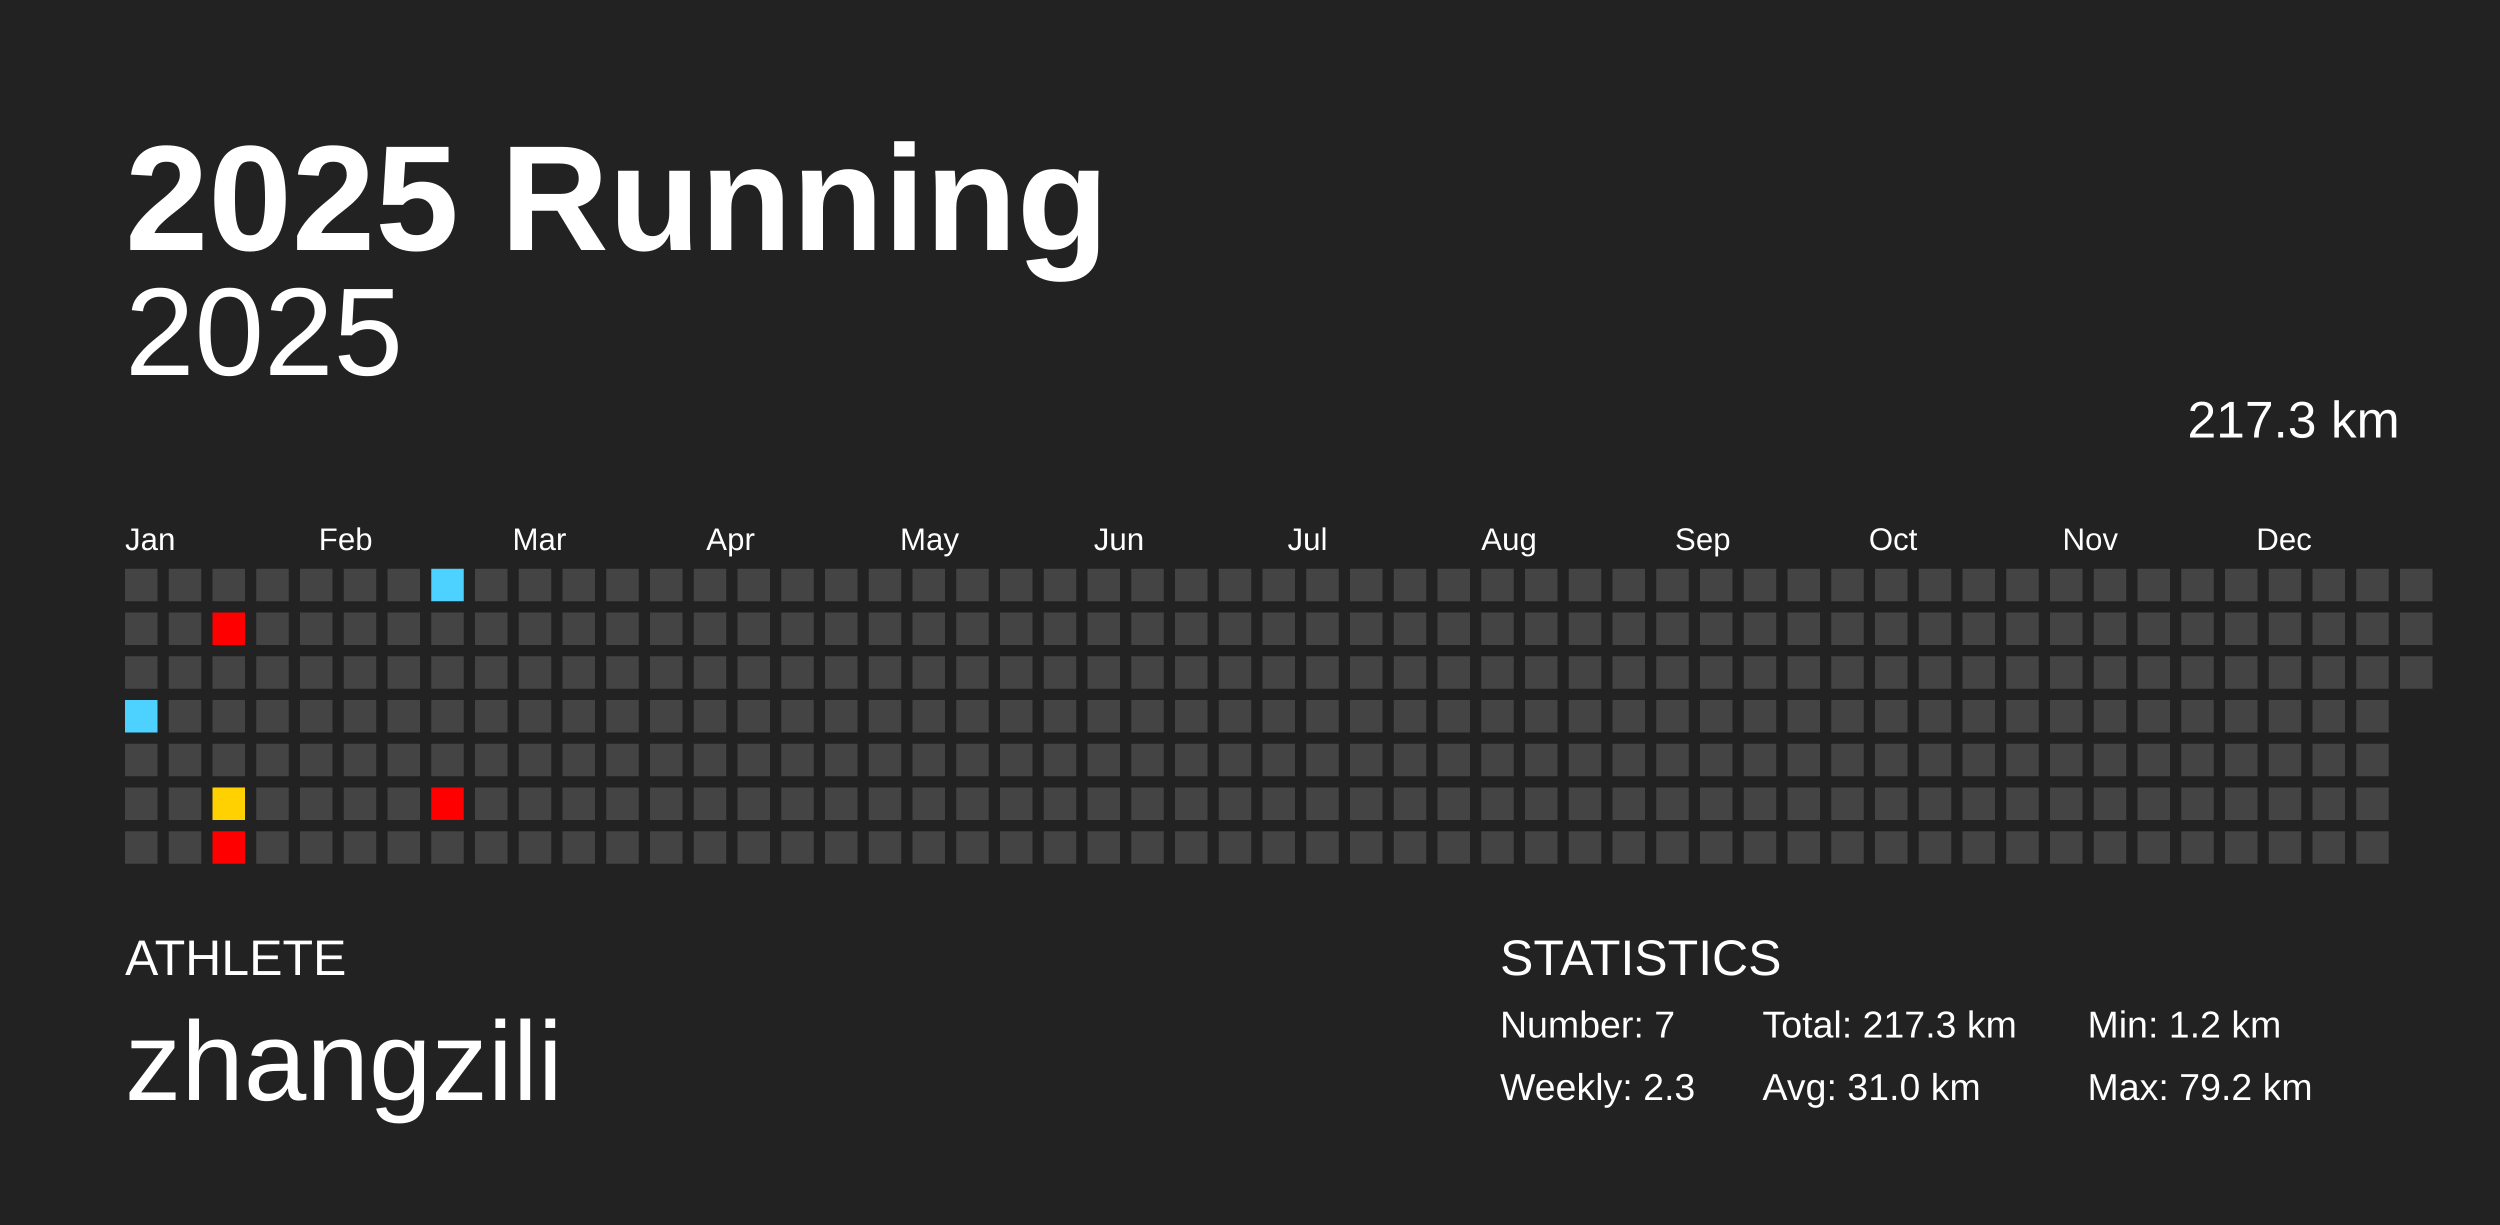
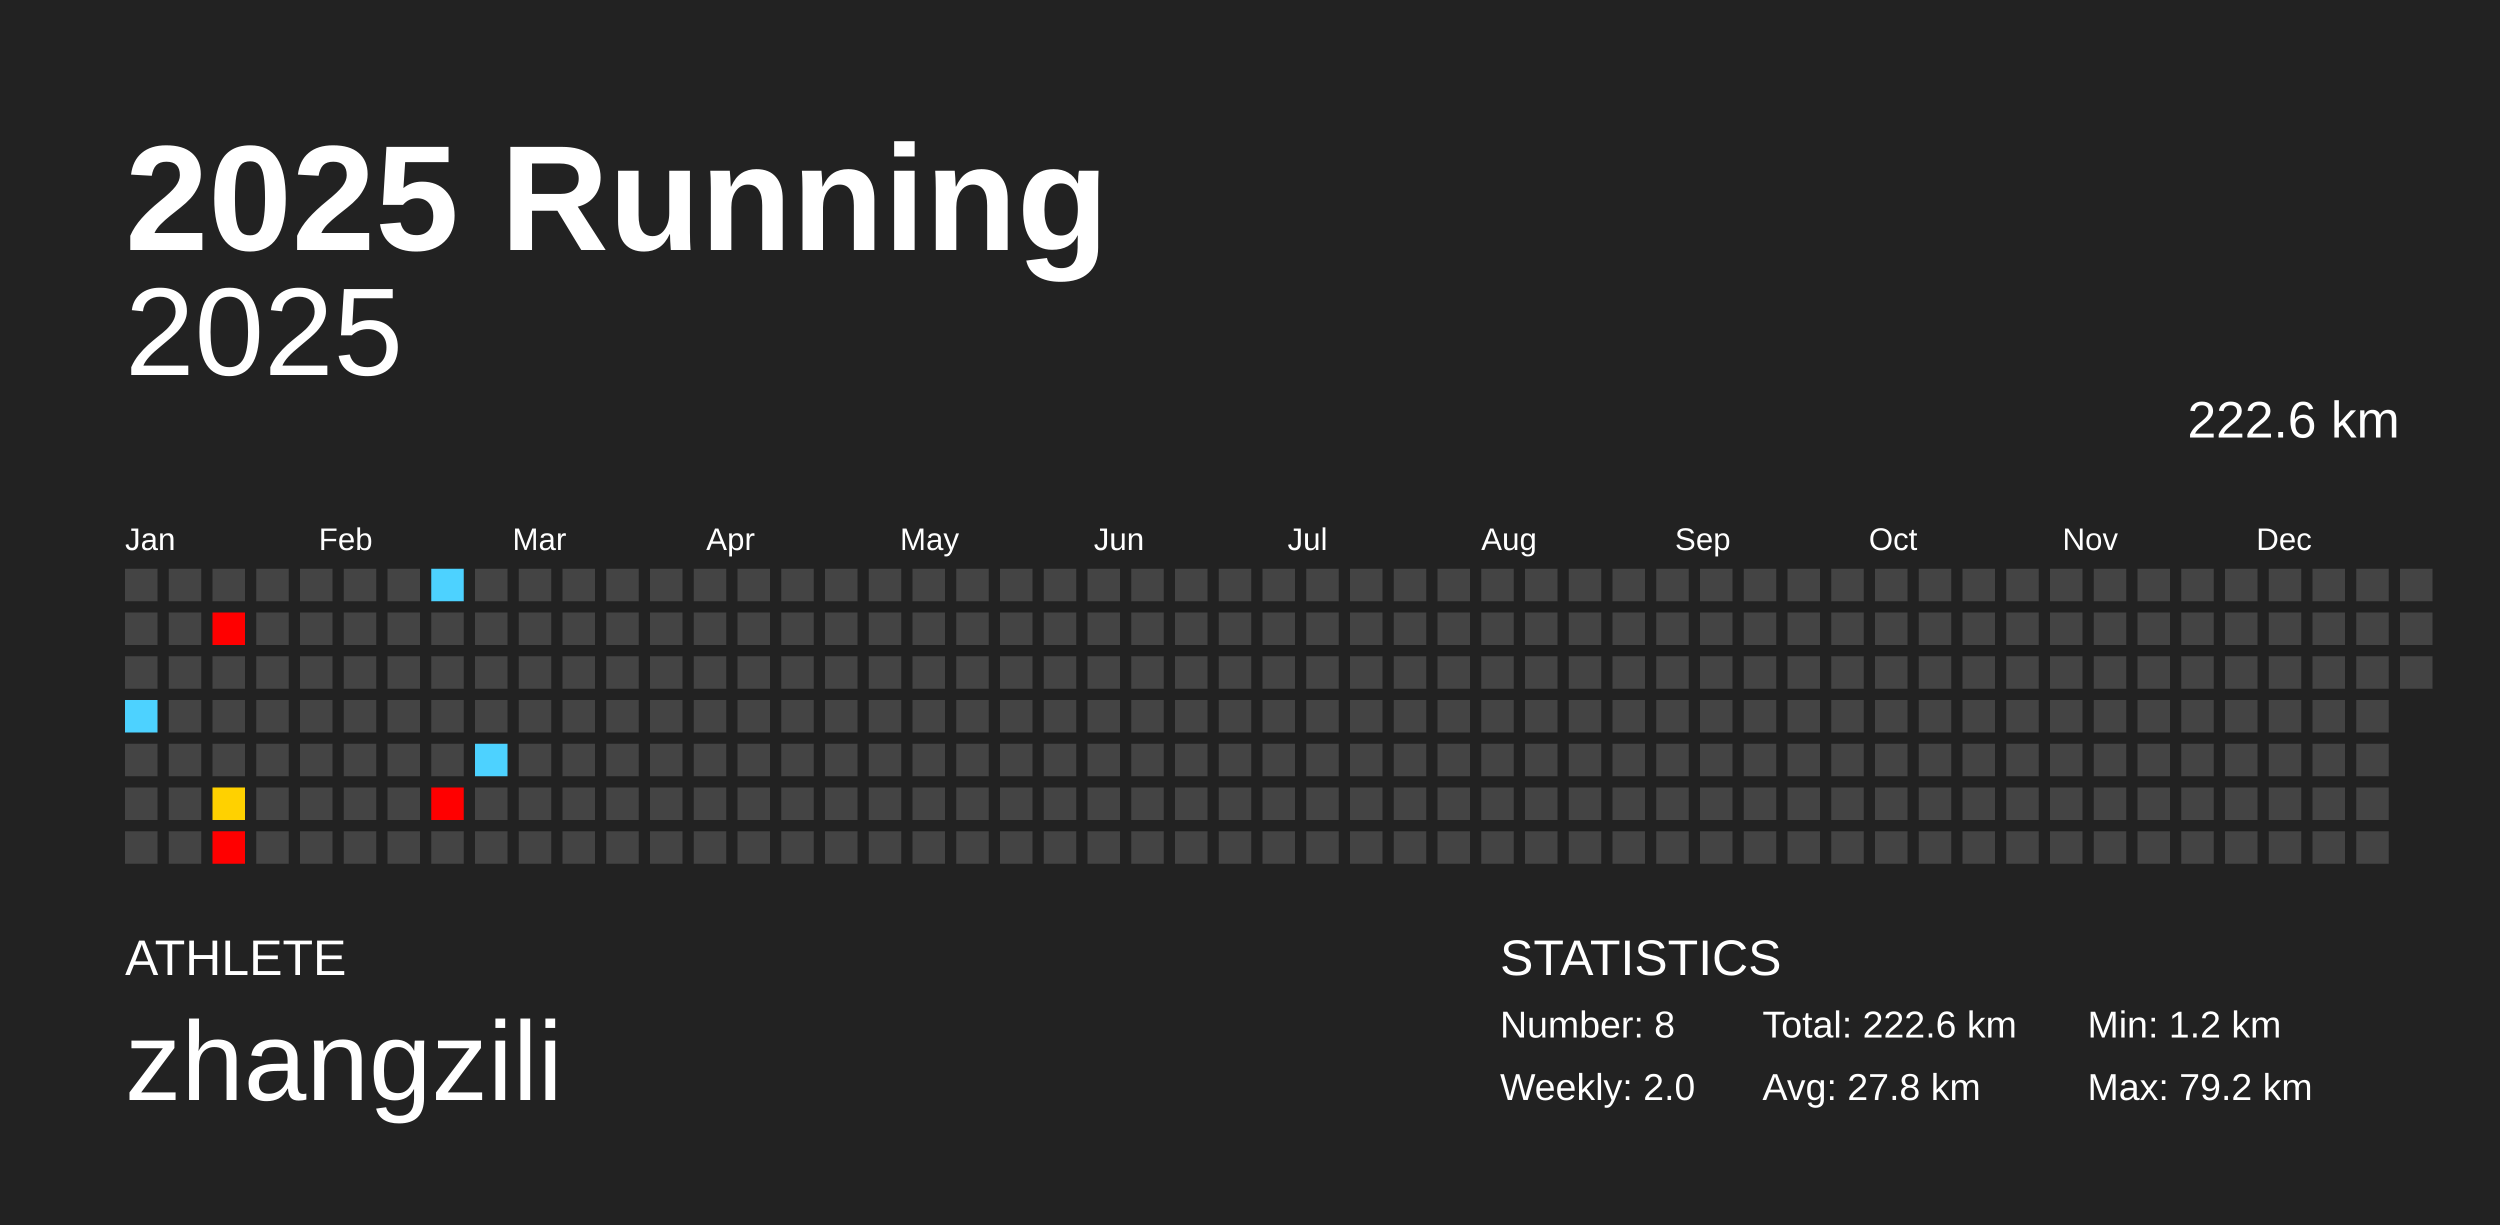
<svg xmlns="http://www.w3.org/2000/svg" baseProfile="full" height="98mm" version="1.1" viewBox="0,0,200,98" width="200mm">
  <defs />
  <rect fill="#222222" height="98" width="200" x="0" y="0" />
  <text fill="#FFFFFF" style="font-size:12px; font-family:Arial; font-weight:bold;" x="10" y="20">2025 Running</text>
  <text fill="#FFFFFF" style="font-size:4px; font-family:Arial" x="10" y="78">ATHLETE</text>
  <text fill="#FFFFFF" style="font-size:9px; font-family:Arial" x="10" y="88">zhangzili</text>
  <text fill="#FFFFFF" style="font-size:4px; font-family:Arial" x="120" y="78">STATISTICS</text>
-   <text fill="#FFFFFF" style="font-size:3px; font-family:Arial" x="120" y="83">Number: 7</text>
-   <text fill="#FFFFFF" style="font-size:3px; font-family:Arial" x="120" y="88">Weekly: 2.3</text>
-   <text fill="#FFFFFF" style="font-size:3px; font-family:Arial" x="141" y="83">Total: 217.3 km</text>
-   <text fill="#FFFFFF" style="font-size:3px; font-family:Arial" x="141" y="88">Avg: 31.0 km</text>
+   <text fill="#FFFFFF" style="font-size:3px; font-family:Arial" x="120" y="83">Number: 8</text>
+   <text fill="#FFFFFF" style="font-size:3px; font-family:Arial" x="120" y="88">Weekly: 2.0</text>
+   <text fill="#FFFFFF" style="font-size:3px; font-family:Arial" x="141" y="83">Total: 222.6 km</text>
+   <text fill="#FFFFFF" style="font-size:3px; font-family:Arial" x="141" y="88">Avg: 27.8 km</text>
  <text fill="#FFFFFF" style="font-size:3px; font-family:Arial" x="167" y="83">Min: 1.2 km</text>
  <text fill="#FFFFFF" style="font-size:3px; font-family:Arial" x="167" y="88">Max: 79.2 km</text>
  <text alignment-baseline="hanging" fill="#FFFFFF" style="font-size:10.0px; font-family:Arial;" x="10" y="30">2025</text>
-   <text alignment-baseline="hanging" fill="#FFFFFF" style="font-size:4.125px; font-family:Arial;" x="175" y="35">217.3 km</text>
+   <text alignment-baseline="hanging" fill="#FFFFFF" style="font-size:4.125px; font-family:Arial;" x="175" y="35">222.6 km</text>
  <text fill="#FFFFFF" style="font-size:2.5px; font-family:Arial" x="10.0" y="44">Jan</text>
  <text fill="#FFFFFF" style="font-size:2.5px; font-family:Arial" x="25.5" y="44">Feb</text>
  <text fill="#FFFFFF" style="font-size:2.5px; font-family:Arial" x="41.0" y="44">Mar</text>
  <text fill="#FFFFFF" style="font-size:2.5px; font-family:Arial" x="56.5" y="44">Apr</text>
  <text fill="#FFFFFF" style="font-size:2.5px; font-family:Arial" x="72.0" y="44">May</text>
  <text fill="#FFFFFF" style="font-size:2.5px; font-family:Arial" x="87.5" y="44">Jun</text>
  <text fill="#FFFFFF" style="font-size:2.5px; font-family:Arial" x="103.0" y="44">Jul</text>
  <text fill="#FFFFFF" style="font-size:2.5px; font-family:Arial" x="118.5" y="44">Aug</text>
  <text fill="#FFFFFF" style="font-size:2.5px; font-family:Arial" x="134.0" y="44">Sep</text>
  <text fill="#FFFFFF" style="font-size:2.5px; font-family:Arial" x="149.5" y="44">Oct</text>
  <text fill="#FFFFFF" style="font-size:2.5px; font-family:Arial" x="165.0" y="44">Nov</text>
  <text fill="#FFFFFF" style="font-size:2.5px; font-family:Arial" x="180.5" y="44">Dec</text>
  <rect fill="#444444" height="2.6" width="2.6" x="10.0" y="45.5" />
  <rect fill="#444444" height="2.6" width="2.6" x="10.0" y="49.0" />
  <rect fill="#444444" height="2.6" width="2.6" x="10.0" y="52.5" />
  <rect fill="#4dd2ff" height="2.6" width="2.6" x="10.0" y="56.0" />
  <rect fill="#444444" height="2.6" width="2.6" x="10.0" y="59.5" />
  <rect fill="#444444" height="2.6" width="2.6" x="10.0" y="63.0" />
  <rect fill="#444444" height="2.6" width="2.6" x="10.0" y="66.5" />
  <rect fill="#444444" height="2.6" width="2.6" x="13.5" y="45.5" />
  <rect fill="#444444" height="2.6" width="2.6" x="13.5" y="49.0" />
  <rect fill="#444444" height="2.6" width="2.6" x="13.5" y="52.5" />
  <rect fill="#444444" height="2.6" width="2.6" x="13.5" y="56.0" />
  <rect fill="#444444" height="2.6" width="2.6" x="13.5" y="59.5" />
  <rect fill="#444444" height="2.6" width="2.6" x="13.5" y="63.0" />
  <rect fill="#444444" height="2.6" width="2.6" x="13.5" y="66.5" />
  <rect fill="#444444" height="2.6" width="2.6" x="17.0" y="45.5" />
  <rect fill="red" height="2.6" width="2.6" x="17.0" y="49.0" />
  <rect fill="#444444" height="2.6" width="2.6" x="17.0" y="52.5" />
  <rect fill="#444444" height="2.6" width="2.6" x="17.0" y="56.0" />
  <rect fill="#444444" height="2.6" width="2.6" x="17.0" y="59.5" />
  <rect fill="#ffd100" height="2.6" width="2.6" x="17.0" y="63.0" />
  <rect fill="red" height="2.6" width="2.6" x="17.0" y="66.5" />
  <rect fill="#444444" height="2.6" width="2.6" x="20.5" y="45.5" />
  <rect fill="#444444" height="2.6" width="2.6" x="20.5" y="49.0" />
  <rect fill="#444444" height="2.6" width="2.6" x="20.5" y="52.5" />
  <rect fill="#444444" height="2.6" width="2.6" x="20.5" y="56.0" />
  <rect fill="#444444" height="2.6" width="2.6" x="20.5" y="59.5" />
  <rect fill="#444444" height="2.6" width="2.6" x="20.5" y="63.0" />
  <rect fill="#444444" height="2.6" width="2.6" x="20.5" y="66.5" />
  <rect fill="#444444" height="2.6" width="2.6" x="24.0" y="45.5" />
  <rect fill="#444444" height="2.6" width="2.6" x="24.0" y="49.0" />
  <rect fill="#444444" height="2.6" width="2.6" x="24.0" y="52.5" />
  <rect fill="#444444" height="2.6" width="2.6" x="24.0" y="56.0" />
  <rect fill="#444444" height="2.6" width="2.6" x="24.0" y="59.5" />
  <rect fill="#444444" height="2.6" width="2.6" x="24.0" y="63.0" />
  <rect fill="#444444" height="2.6" width="2.6" x="24.0" y="66.5" />
  <rect fill="#444444" height="2.6" width="2.6" x="27.5" y="45.5" />
  <rect fill="#444444" height="2.6" width="2.6" x="27.5" y="49.0" />
  <rect fill="#444444" height="2.6" width="2.6" x="27.5" y="52.5" />
  <rect fill="#444444" height="2.6" width="2.6" x="27.5" y="56.0" />
  <rect fill="#444444" height="2.6" width="2.6" x="27.5" y="59.5" />
  <rect fill="#444444" height="2.6" width="2.6" x="27.5" y="63.0" />
  <rect fill="#444444" height="2.6" width="2.6" x="27.5" y="66.5" />
  <rect fill="#444444" height="2.6" width="2.6" x="31.0" y="45.5" />
  <rect fill="#444444" height="2.6" width="2.6" x="31.0" y="49.0" />
  <rect fill="#444444" height="2.6" width="2.6" x="31.0" y="52.5" />
  <rect fill="#444444" height="2.6" width="2.6" x="31.0" y="56.0" />
  <rect fill="#444444" height="2.6" width="2.6" x="31.0" y="59.5" />
  <rect fill="#444444" height="2.6" width="2.6" x="31.0" y="63.0" />
  <rect fill="#444444" height="2.6" width="2.6" x="31.0" y="66.5" />
  <rect fill="#4dd2ff" height="2.6" width="2.6" x="34.5" y="45.5" />
  <rect fill="#444444" height="2.6" width="2.6" x="34.5" y="49.0" />
  <rect fill="#444444" height="2.6" width="2.6" x="34.5" y="52.5" />
  <rect fill="#444444" height="2.6" width="2.6" x="34.5" y="56.0" />
  <rect fill="#444444" height="2.6" width="2.6" x="34.5" y="59.5" />
  <rect fill="red" height="2.6" width="2.6" x="34.5" y="63.0" />
  <rect fill="#444444" height="2.6" width="2.6" x="34.5" y="66.5" />
  <rect fill="#444444" height="2.6" width="2.6" x="38.0" y="45.5" />
  <rect fill="#444444" height="2.6" width="2.6" x="38.0" y="49.0" />
  <rect fill="#444444" height="2.6" width="2.6" x="38.0" y="52.5" />
  <rect fill="#444444" height="2.6" width="2.6" x="38.0" y="56.0" />
-   <rect fill="#444444" height="2.6" width="2.6" x="38.0" y="59.5" />
+   <rect fill="#4dd2ff" height="2.6" width="2.6" x="38.0" y="59.5" />
  <rect fill="#444444" height="2.6" width="2.6" x="38.0" y="63.0" />
  <rect fill="#444444" height="2.6" width="2.6" x="38.0" y="66.5" />
  <rect fill="#444444" height="2.6" width="2.6" x="41.5" y="45.5" />
  <rect fill="#444444" height="2.6" width="2.6" x="41.5" y="49.0" />
  <rect fill="#444444" height="2.6" width="2.6" x="41.5" y="52.5" />
  <rect fill="#444444" height="2.6" width="2.6" x="41.5" y="56.0" />
  <rect fill="#444444" height="2.6" width="2.6" x="41.5" y="59.5" />
  <rect fill="#444444" height="2.6" width="2.6" x="41.5" y="63.0" />
  <rect fill="#444444" height="2.6" width="2.6" x="41.5" y="66.5" />
  <rect fill="#444444" height="2.6" width="2.6" x="45.0" y="45.5" />
  <rect fill="#444444" height="2.6" width="2.6" x="45.0" y="49.0" />
  <rect fill="#444444" height="2.6" width="2.6" x="45.0" y="52.5" />
  <rect fill="#444444" height="2.6" width="2.6" x="45.0" y="56.0" />
  <rect fill="#444444" height="2.6" width="2.6" x="45.0" y="59.5" />
  <rect fill="#444444" height="2.6" width="2.6" x="45.0" y="63.0" />
  <rect fill="#444444" height="2.6" width="2.6" x="45.0" y="66.5" />
  <rect fill="#444444" height="2.6" width="2.6" x="48.5" y="45.5" />
  <rect fill="#444444" height="2.6" width="2.6" x="48.5" y="49.0" />
  <rect fill="#444444" height="2.6" width="2.6" x="48.5" y="52.5" />
  <rect fill="#444444" height="2.6" width="2.6" x="48.5" y="56.0" />
  <rect fill="#444444" height="2.6" width="2.6" x="48.5" y="59.5" />
  <rect fill="#444444" height="2.6" width="2.6" x="48.5" y="63.0" />
  <rect fill="#444444" height="2.6" width="2.6" x="48.5" y="66.5" />
  <rect fill="#444444" height="2.6" width="2.6" x="52.0" y="45.5" />
  <rect fill="#444444" height="2.6" width="2.6" x="52.0" y="49.0" />
  <rect fill="#444444" height="2.6" width="2.6" x="52.0" y="52.5" />
  <rect fill="#444444" height="2.6" width="2.6" x="52.0" y="56.0" />
  <rect fill="#444444" height="2.6" width="2.6" x="52.0" y="59.5" />
  <rect fill="#444444" height="2.6" width="2.6" x="52.0" y="63.0" />
  <rect fill="#444444" height="2.6" width="2.6" x="52.0" y="66.5" />
  <rect fill="#444444" height="2.6" width="2.6" x="55.5" y="45.5" />
  <rect fill="#444444" height="2.6" width="2.6" x="55.5" y="49.0" />
  <rect fill="#444444" height="2.6" width="2.6" x="55.5" y="52.5" />
  <rect fill="#444444" height="2.6" width="2.6" x="55.5" y="56.0" />
  <rect fill="#444444" height="2.6" width="2.6" x="55.5" y="59.5" />
  <rect fill="#444444" height="2.6" width="2.6" x="55.5" y="63.0" />
  <rect fill="#444444" height="2.6" width="2.6" x="55.5" y="66.5" />
  <rect fill="#444444" height="2.6" width="2.6" x="59.0" y="45.5" />
  <rect fill="#444444" height="2.6" width="2.6" x="59.0" y="49.0" />
  <rect fill="#444444" height="2.6" width="2.6" x="59.0" y="52.5" />
  <rect fill="#444444" height="2.6" width="2.6" x="59.0" y="56.0" />
  <rect fill="#444444" height="2.6" width="2.6" x="59.0" y="59.5" />
  <rect fill="#444444" height="2.6" width="2.6" x="59.0" y="63.0" />
  <rect fill="#444444" height="2.6" width="2.6" x="59.0" y="66.5" />
  <rect fill="#444444" height="2.6" width="2.6" x="62.5" y="45.5" />
  <rect fill="#444444" height="2.6" width="2.6" x="62.5" y="49.0" />
  <rect fill="#444444" height="2.6" width="2.6" x="62.5" y="52.5" />
  <rect fill="#444444" height="2.6" width="2.6" x="62.5" y="56.0" />
  <rect fill="#444444" height="2.6" width="2.6" x="62.5" y="59.5" />
  <rect fill="#444444" height="2.6" width="2.6" x="62.5" y="63.0" />
  <rect fill="#444444" height="2.6" width="2.6" x="62.5" y="66.5" />
  <rect fill="#444444" height="2.6" width="2.6" x="66.0" y="45.5" />
  <rect fill="#444444" height="2.6" width="2.6" x="66.0" y="49.0" />
  <rect fill="#444444" height="2.6" width="2.6" x="66.0" y="52.5" />
  <rect fill="#444444" height="2.6" width="2.6" x="66.0" y="56.0" />
  <rect fill="#444444" height="2.6" width="2.6" x="66.0" y="59.5" />
  <rect fill="#444444" height="2.6" width="2.6" x="66.0" y="63.0" />
  <rect fill="#444444" height="2.6" width="2.6" x="66.0" y="66.5" />
  <rect fill="#444444" height="2.6" width="2.6" x="69.5" y="45.5" />
  <rect fill="#444444" height="2.6" width="2.6" x="69.5" y="49.0" />
  <rect fill="#444444" height="2.6" width="2.6" x="69.5" y="52.5" />
  <rect fill="#444444" height="2.6" width="2.6" x="69.5" y="56.0" />
  <rect fill="#444444" height="2.6" width="2.6" x="69.5" y="59.5" />
  <rect fill="#444444" height="2.6" width="2.6" x="69.5" y="63.0" />
  <rect fill="#444444" height="2.6" width="2.6" x="69.5" y="66.5" />
  <rect fill="#444444" height="2.6" width="2.6" x="73.0" y="45.5" />
  <rect fill="#444444" height="2.6" width="2.6" x="73.0" y="49.0" />
  <rect fill="#444444" height="2.6" width="2.6" x="73.0" y="52.5" />
  <rect fill="#444444" height="2.6" width="2.6" x="73.0" y="56.0" />
  <rect fill="#444444" height="2.6" width="2.6" x="73.0" y="59.5" />
  <rect fill="#444444" height="2.6" width="2.6" x="73.0" y="63.0" />
  <rect fill="#444444" height="2.6" width="2.6" x="73.0" y="66.5" />
  <rect fill="#444444" height="2.6" width="2.6" x="76.5" y="45.5" />
  <rect fill="#444444" height="2.6" width="2.6" x="76.5" y="49.0" />
  <rect fill="#444444" height="2.6" width="2.6" x="76.5" y="52.5" />
  <rect fill="#444444" height="2.6" width="2.6" x="76.5" y="56.0" />
  <rect fill="#444444" height="2.6" width="2.6" x="76.5" y="59.5" />
  <rect fill="#444444" height="2.6" width="2.6" x="76.5" y="63.0" />
  <rect fill="#444444" height="2.6" width="2.6" x="76.5" y="66.5" />
  <rect fill="#444444" height="2.6" width="2.6" x="80.0" y="45.5" />
  <rect fill="#444444" height="2.6" width="2.6" x="80.0" y="49.0" />
  <rect fill="#444444" height="2.6" width="2.6" x="80.0" y="52.5" />
  <rect fill="#444444" height="2.6" width="2.6" x="80.0" y="56.0" />
  <rect fill="#444444" height="2.6" width="2.6" x="80.0" y="59.5" />
  <rect fill="#444444" height="2.6" width="2.6" x="80.0" y="63.0" />
  <rect fill="#444444" height="2.6" width="2.6" x="80.0" y="66.5" />
  <rect fill="#444444" height="2.6" width="2.6" x="83.5" y="45.5" />
  <rect fill="#444444" height="2.6" width="2.6" x="83.5" y="49.0" />
  <rect fill="#444444" height="2.6" width="2.6" x="83.5" y="52.5" />
  <rect fill="#444444" height="2.6" width="2.6" x="83.5" y="56.0" />
  <rect fill="#444444" height="2.6" width="2.6" x="83.5" y="59.5" />
  <rect fill="#444444" height="2.6" width="2.6" x="83.5" y="63.0" />
  <rect fill="#444444" height="2.6" width="2.6" x="83.5" y="66.5" />
  <rect fill="#444444" height="2.6" width="2.6" x="87.0" y="45.5" />
  <rect fill="#444444" height="2.6" width="2.6" x="87.0" y="49.0" />
  <rect fill="#444444" height="2.6" width="2.6" x="87.0" y="52.5" />
  <rect fill="#444444" height="2.6" width="2.6" x="87.0" y="56.0" />
  <rect fill="#444444" height="2.6" width="2.6" x="87.0" y="59.5" />
  <rect fill="#444444" height="2.6" width="2.6" x="87.0" y="63.0" />
  <rect fill="#444444" height="2.6" width="2.6" x="87.0" y="66.5" />
  <rect fill="#444444" height="2.6" width="2.6" x="90.5" y="45.5" />
  <rect fill="#444444" height="2.6" width="2.6" x="90.5" y="49.0" />
  <rect fill="#444444" height="2.6" width="2.6" x="90.5" y="52.5" />
  <rect fill="#444444" height="2.6" width="2.6" x="90.5" y="56.0" />
  <rect fill="#444444" height="2.6" width="2.6" x="90.5" y="59.5" />
  <rect fill="#444444" height="2.6" width="2.6" x="90.5" y="63.0" />
  <rect fill="#444444" height="2.6" width="2.6" x="90.5" y="66.5" />
  <rect fill="#444444" height="2.6" width="2.6" x="94.0" y="45.5" />
  <rect fill="#444444" height="2.6" width="2.6" x="94.0" y="49.0" />
  <rect fill="#444444" height="2.6" width="2.6" x="94.0" y="52.5" />
  <rect fill="#444444" height="2.6" width="2.6" x="94.0" y="56.0" />
  <rect fill="#444444" height="2.6" width="2.6" x="94.0" y="59.5" />
  <rect fill="#444444" height="2.6" width="2.6" x="94.0" y="63.0" />
  <rect fill="#444444" height="2.6" width="2.6" x="94.0" y="66.5" />
  <rect fill="#444444" height="2.6" width="2.6" x="97.5" y="45.5" />
  <rect fill="#444444" height="2.6" width="2.6" x="97.5" y="49.0" />
  <rect fill="#444444" height="2.6" width="2.6" x="97.5" y="52.5" />
  <rect fill="#444444" height="2.6" width="2.6" x="97.5" y="56.0" />
  <rect fill="#444444" height="2.6" width="2.6" x="97.5" y="59.5" />
  <rect fill="#444444" height="2.6" width="2.6" x="97.5" y="63.0" />
  <rect fill="#444444" height="2.6" width="2.6" x="97.5" y="66.5" />
  <rect fill="#444444" height="2.6" width="2.6" x="101.0" y="45.5" />
  <rect fill="#444444" height="2.6" width="2.6" x="101.0" y="49.0" />
  <rect fill="#444444" height="2.6" width="2.6" x="101.0" y="52.5" />
  <rect fill="#444444" height="2.6" width="2.6" x="101.0" y="56.0" />
  <rect fill="#444444" height="2.6" width="2.6" x="101.0" y="59.5" />
  <rect fill="#444444" height="2.6" width="2.6" x="101.0" y="63.0" />
  <rect fill="#444444" height="2.6" width="2.6" x="101.0" y="66.5" />
  <rect fill="#444444" height="2.6" width="2.6" x="104.5" y="45.5" />
  <rect fill="#444444" height="2.6" width="2.6" x="104.5" y="49.0" />
  <rect fill="#444444" height="2.6" width="2.6" x="104.5" y="52.5" />
  <rect fill="#444444" height="2.6" width="2.6" x="104.5" y="56.0" />
  <rect fill="#444444" height="2.6" width="2.6" x="104.5" y="59.5" />
  <rect fill="#444444" height="2.6" width="2.6" x="104.5" y="63.0" />
  <rect fill="#444444" height="2.6" width="2.6" x="104.5" y="66.5" />
  <rect fill="#444444" height="2.6" width="2.6" x="108.0" y="45.5" />
  <rect fill="#444444" height="2.6" width="2.6" x="108.0" y="49.0" />
  <rect fill="#444444" height="2.6" width="2.6" x="108.0" y="52.5" />
  <rect fill="#444444" height="2.6" width="2.6" x="108.0" y="56.0" />
  <rect fill="#444444" height="2.6" width="2.6" x="108.0" y="59.5" />
  <rect fill="#444444" height="2.6" width="2.6" x="108.0" y="63.0" />
  <rect fill="#444444" height="2.6" width="2.6" x="108.0" y="66.5" />
  <rect fill="#444444" height="2.6" width="2.6" x="111.5" y="45.5" />
  <rect fill="#444444" height="2.6" width="2.6" x="111.5" y="49.0" />
  <rect fill="#444444" height="2.6" width="2.6" x="111.5" y="52.5" />
  <rect fill="#444444" height="2.6" width="2.6" x="111.5" y="56.0" />
  <rect fill="#444444" height="2.6" width="2.6" x="111.5" y="59.5" />
  <rect fill="#444444" height="2.6" width="2.6" x="111.5" y="63.0" />
  <rect fill="#444444" height="2.6" width="2.6" x="111.5" y="66.5" />
  <rect fill="#444444" height="2.6" width="2.6" x="115.0" y="45.5" />
  <rect fill="#444444" height="2.6" width="2.6" x="115.0" y="49.0" />
  <rect fill="#444444" height="2.6" width="2.6" x="115.0" y="52.5" />
  <rect fill="#444444" height="2.6" width="2.6" x="115.0" y="56.0" />
  <rect fill="#444444" height="2.6" width="2.6" x="115.0" y="59.5" />
  <rect fill="#444444" height="2.6" width="2.6" x="115.0" y="63.0" />
  <rect fill="#444444" height="2.6" width="2.6" x="115.0" y="66.5" />
  <rect fill="#444444" height="2.6" width="2.6" x="118.5" y="45.5" />
  <rect fill="#444444" height="2.6" width="2.6" x="118.5" y="49.0" />
  <rect fill="#444444" height="2.6" width="2.6" x="118.5" y="52.5" />
  <rect fill="#444444" height="2.6" width="2.6" x="118.5" y="56.0" />
  <rect fill="#444444" height="2.6" width="2.6" x="118.5" y="59.5" />
  <rect fill="#444444" height="2.6" width="2.6" x="118.5" y="63.0" />
  <rect fill="#444444" height="2.6" width="2.6" x="118.5" y="66.5" />
  <rect fill="#444444" height="2.6" width="2.6" x="122.0" y="45.5" />
  <rect fill="#444444" height="2.6" width="2.6" x="122.0" y="49.0" />
  <rect fill="#444444" height="2.6" width="2.6" x="122.0" y="52.5" />
  <rect fill="#444444" height="2.6" width="2.6" x="122.0" y="56.0" />
  <rect fill="#444444" height="2.6" width="2.6" x="122.0" y="59.5" />
  <rect fill="#444444" height="2.6" width="2.6" x="122.0" y="63.0" />
  <rect fill="#444444" height="2.6" width="2.6" x="122.0" y="66.5" />
  <rect fill="#444444" height="2.6" width="2.6" x="125.5" y="45.5" />
  <rect fill="#444444" height="2.6" width="2.6" x="125.5" y="49.0" />
  <rect fill="#444444" height="2.6" width="2.6" x="125.5" y="52.5" />
  <rect fill="#444444" height="2.6" width="2.6" x="125.5" y="56.0" />
  <rect fill="#444444" height="2.6" width="2.6" x="125.5" y="59.5" />
  <rect fill="#444444" height="2.6" width="2.6" x="125.5" y="63.0" />
  <rect fill="#444444" height="2.6" width="2.6" x="125.5" y="66.5" />
  <rect fill="#444444" height="2.6" width="2.6" x="129.0" y="45.5" />
  <rect fill="#444444" height="2.6" width="2.6" x="129.0" y="49.0" />
  <rect fill="#444444" height="2.6" width="2.6" x="129.0" y="52.5" />
  <rect fill="#444444" height="2.6" width="2.6" x="129.0" y="56.0" />
  <rect fill="#444444" height="2.6" width="2.6" x="129.0" y="59.5" />
  <rect fill="#444444" height="2.6" width="2.6" x="129.0" y="63.0" />
  <rect fill="#444444" height="2.6" width="2.6" x="129.0" y="66.5" />
  <rect fill="#444444" height="2.6" width="2.6" x="132.5" y="45.5" />
  <rect fill="#444444" height="2.6" width="2.6" x="132.5" y="49.0" />
  <rect fill="#444444" height="2.6" width="2.6" x="132.5" y="52.5" />
  <rect fill="#444444" height="2.6" width="2.6" x="132.5" y="56.0" />
  <rect fill="#444444" height="2.6" width="2.6" x="132.5" y="59.5" />
  <rect fill="#444444" height="2.6" width="2.6" x="132.5" y="63.0" />
  <rect fill="#444444" height="2.6" width="2.6" x="132.5" y="66.5" />
  <rect fill="#444444" height="2.6" width="2.6" x="136.0" y="45.5" />
  <rect fill="#444444" height="2.6" width="2.6" x="136.0" y="49.0" />
  <rect fill="#444444" height="2.6" width="2.6" x="136.0" y="52.5" />
  <rect fill="#444444" height="2.6" width="2.6" x="136.0" y="56.0" />
  <rect fill="#444444" height="2.6" width="2.6" x="136.0" y="59.5" />
  <rect fill="#444444" height="2.6" width="2.6" x="136.0" y="63.0" />
  <rect fill="#444444" height="2.6" width="2.6" x="136.0" y="66.5" />
  <rect fill="#444444" height="2.6" width="2.6" x="139.5" y="45.5" />
  <rect fill="#444444" height="2.6" width="2.6" x="139.5" y="49.0" />
  <rect fill="#444444" height="2.6" width="2.6" x="139.5" y="52.5" />
  <rect fill="#444444" height="2.6" width="2.6" x="139.5" y="56.0" />
  <rect fill="#444444" height="2.6" width="2.6" x="139.5" y="59.5" />
  <rect fill="#444444" height="2.6" width="2.6" x="139.5" y="63.0" />
  <rect fill="#444444" height="2.6" width="2.6" x="139.5" y="66.5" />
  <rect fill="#444444" height="2.6" width="2.6" x="143.0" y="45.5" />
  <rect fill="#444444" height="2.6" width="2.6" x="143.0" y="49.0" />
  <rect fill="#444444" height="2.6" width="2.6" x="143.0" y="52.5" />
  <rect fill="#444444" height="2.6" width="2.6" x="143.0" y="56.0" />
  <rect fill="#444444" height="2.6" width="2.6" x="143.0" y="59.5" />
  <rect fill="#444444" height="2.6" width="2.6" x="143.0" y="63.0" />
  <rect fill="#444444" height="2.6" width="2.6" x="143.0" y="66.5" />
  <rect fill="#444444" height="2.6" width="2.6" x="146.5" y="45.5" />
  <rect fill="#444444" height="2.6" width="2.6" x="146.5" y="49.0" />
  <rect fill="#444444" height="2.6" width="2.6" x="146.5" y="52.5" />
  <rect fill="#444444" height="2.6" width="2.6" x="146.5" y="56.0" />
  <rect fill="#444444" height="2.6" width="2.6" x="146.5" y="59.5" />
  <rect fill="#444444" height="2.6" width="2.6" x="146.5" y="63.0" />
  <rect fill="#444444" height="2.6" width="2.6" x="146.5" y="66.5" />
  <rect fill="#444444" height="2.6" width="2.6" x="150.0" y="45.5" />
  <rect fill="#444444" height="2.6" width="2.6" x="150.0" y="49.0" />
  <rect fill="#444444" height="2.6" width="2.6" x="150.0" y="52.5" />
  <rect fill="#444444" height="2.6" width="2.6" x="150.0" y="56.0" />
  <rect fill="#444444" height="2.6" width="2.6" x="150.0" y="59.5" />
  <rect fill="#444444" height="2.6" width="2.6" x="150.0" y="63.0" />
  <rect fill="#444444" height="2.6" width="2.6" x="150.0" y="66.5" />
  <rect fill="#444444" height="2.6" width="2.6" x="153.5" y="45.5" />
  <rect fill="#444444" height="2.6" width="2.6" x="153.5" y="49.0" />
  <rect fill="#444444" height="2.6" width="2.6" x="153.5" y="52.5" />
  <rect fill="#444444" height="2.6" width="2.6" x="153.5" y="56.0" />
  <rect fill="#444444" height="2.6" width="2.6" x="153.5" y="59.5" />
  <rect fill="#444444" height="2.6" width="2.6" x="153.5" y="63.0" />
  <rect fill="#444444" height="2.6" width="2.6" x="153.5" y="66.5" />
  <rect fill="#444444" height="2.6" width="2.6" x="157.0" y="45.5" />
  <rect fill="#444444" height="2.6" width="2.6" x="157.0" y="49.0" />
  <rect fill="#444444" height="2.6" width="2.6" x="157.0" y="52.5" />
  <rect fill="#444444" height="2.6" width="2.6" x="157.0" y="56.0" />
  <rect fill="#444444" height="2.6" width="2.6" x="157.0" y="59.5" />
  <rect fill="#444444" height="2.6" width="2.6" x="157.0" y="63.0" />
  <rect fill="#444444" height="2.6" width="2.6" x="157.0" y="66.5" />
  <rect fill="#444444" height="2.6" width="2.6" x="160.5" y="45.5" />
  <rect fill="#444444" height="2.6" width="2.6" x="160.5" y="49.0" />
  <rect fill="#444444" height="2.6" width="2.6" x="160.5" y="52.5" />
  <rect fill="#444444" height="2.6" width="2.6" x="160.5" y="56.0" />
  <rect fill="#444444" height="2.6" width="2.6" x="160.5" y="59.5" />
  <rect fill="#444444" height="2.6" width="2.6" x="160.5" y="63.0" />
  <rect fill="#444444" height="2.6" width="2.6" x="160.5" y="66.5" />
  <rect fill="#444444" height="2.6" width="2.6" x="164.0" y="45.5" />
  <rect fill="#444444" height="2.6" width="2.6" x="164.0" y="49.0" />
  <rect fill="#444444" height="2.6" width="2.6" x="164.0" y="52.5" />
  <rect fill="#444444" height="2.6" width="2.6" x="164.0" y="56.0" />
  <rect fill="#444444" height="2.6" width="2.6" x="164.0" y="59.5" />
  <rect fill="#444444" height="2.6" width="2.6" x="164.0" y="63.0" />
  <rect fill="#444444" height="2.6" width="2.6" x="164.0" y="66.5" />
  <rect fill="#444444" height="2.6" width="2.6" x="167.5" y="45.5" />
  <rect fill="#444444" height="2.6" width="2.6" x="167.5" y="49.0" />
  <rect fill="#444444" height="2.6" width="2.6" x="167.5" y="52.5" />
  <rect fill="#444444" height="2.6" width="2.6" x="167.5" y="56.0" />
  <rect fill="#444444" height="2.6" width="2.6" x="167.5" y="59.5" />
  <rect fill="#444444" height="2.6" width="2.6" x="167.5" y="63.0" />
  <rect fill="#444444" height="2.6" width="2.6" x="167.5" y="66.5" />
  <rect fill="#444444" height="2.6" width="2.6" x="171.0" y="45.5" />
  <rect fill="#444444" height="2.6" width="2.6" x="171.0" y="49.0" />
  <rect fill="#444444" height="2.6" width="2.6" x="171.0" y="52.5" />
  <rect fill="#444444" height="2.6" width="2.6" x="171.0" y="56.0" />
  <rect fill="#444444" height="2.6" width="2.6" x="171.0" y="59.5" />
  <rect fill="#444444" height="2.6" width="2.6" x="171.0" y="63.0" />
  <rect fill="#444444" height="2.6" width="2.6" x="171.0" y="66.5" />
  <rect fill="#444444" height="2.6" width="2.6" x="174.5" y="45.5" />
  <rect fill="#444444" height="2.6" width="2.6" x="174.5" y="49.0" />
  <rect fill="#444444" height="2.6" width="2.6" x="174.5" y="52.5" />
  <rect fill="#444444" height="2.6" width="2.6" x="174.5" y="56.0" />
  <rect fill="#444444" height="2.6" width="2.6" x="174.5" y="59.5" />
  <rect fill="#444444" height="2.6" width="2.6" x="174.5" y="63.0" />
  <rect fill="#444444" height="2.6" width="2.6" x="174.5" y="66.5" />
  <rect fill="#444444" height="2.6" width="2.6" x="178.0" y="45.5" />
  <rect fill="#444444" height="2.6" width="2.6" x="178.0" y="49.0" />
  <rect fill="#444444" height="2.6" width="2.6" x="178.0" y="52.5" />
  <rect fill="#444444" height="2.6" width="2.6" x="178.0" y="56.0" />
  <rect fill="#444444" height="2.6" width="2.6" x="178.0" y="59.5" />
  <rect fill="#444444" height="2.6" width="2.6" x="178.0" y="63.0" />
  <rect fill="#444444" height="2.6" width="2.6" x="178.0" y="66.5" />
  <rect fill="#444444" height="2.6" width="2.6" x="181.5" y="45.5" />
  <rect fill="#444444" height="2.6" width="2.6" x="181.5" y="49.0" />
  <rect fill="#444444" height="2.6" width="2.6" x="181.5" y="52.5" />
  <rect fill="#444444" height="2.6" width="2.6" x="181.5" y="56.0" />
  <rect fill="#444444" height="2.6" width="2.6" x="181.5" y="59.5" />
  <rect fill="#444444" height="2.6" width="2.6" x="181.5" y="63.0" />
  <rect fill="#444444" height="2.6" width="2.6" x="181.5" y="66.5" />
  <rect fill="#444444" height="2.6" width="2.6" x="185.0" y="45.5" />
  <rect fill="#444444" height="2.6" width="2.6" x="185.0" y="49.0" />
  <rect fill="#444444" height="2.6" width="2.6" x="185.0" y="52.5" />
  <rect fill="#444444" height="2.6" width="2.6" x="185.0" y="56.0" />
  <rect fill="#444444" height="2.6" width="2.6" x="185.0" y="59.5" />
  <rect fill="#444444" height="2.6" width="2.6" x="185.0" y="63.0" />
  <rect fill="#444444" height="2.6" width="2.6" x="185.0" y="66.5" />
  <rect fill="#444444" height="2.6" width="2.6" x="188.5" y="45.5" />
  <rect fill="#444444" height="2.6" width="2.6" x="188.5" y="49.0" />
  <rect fill="#444444" height="2.6" width="2.6" x="188.5" y="52.5" />
  <rect fill="#444444" height="2.6" width="2.6" x="188.5" y="56.0" />
  <rect fill="#444444" height="2.6" width="2.6" x="188.5" y="59.5" />
  <rect fill="#444444" height="2.6" width="2.6" x="188.5" y="63.0" />
  <rect fill="#444444" height="2.6" width="2.6" x="188.5" y="66.5" />
  <rect fill="#444444" height="2.6" width="2.6" x="192.0" y="45.5" />
  <rect fill="#444444" height="2.6" width="2.6" x="192.0" y="49.0" />
  <rect fill="#444444" height="2.6" width="2.6" x="192.0" y="52.5" />
</svg>
